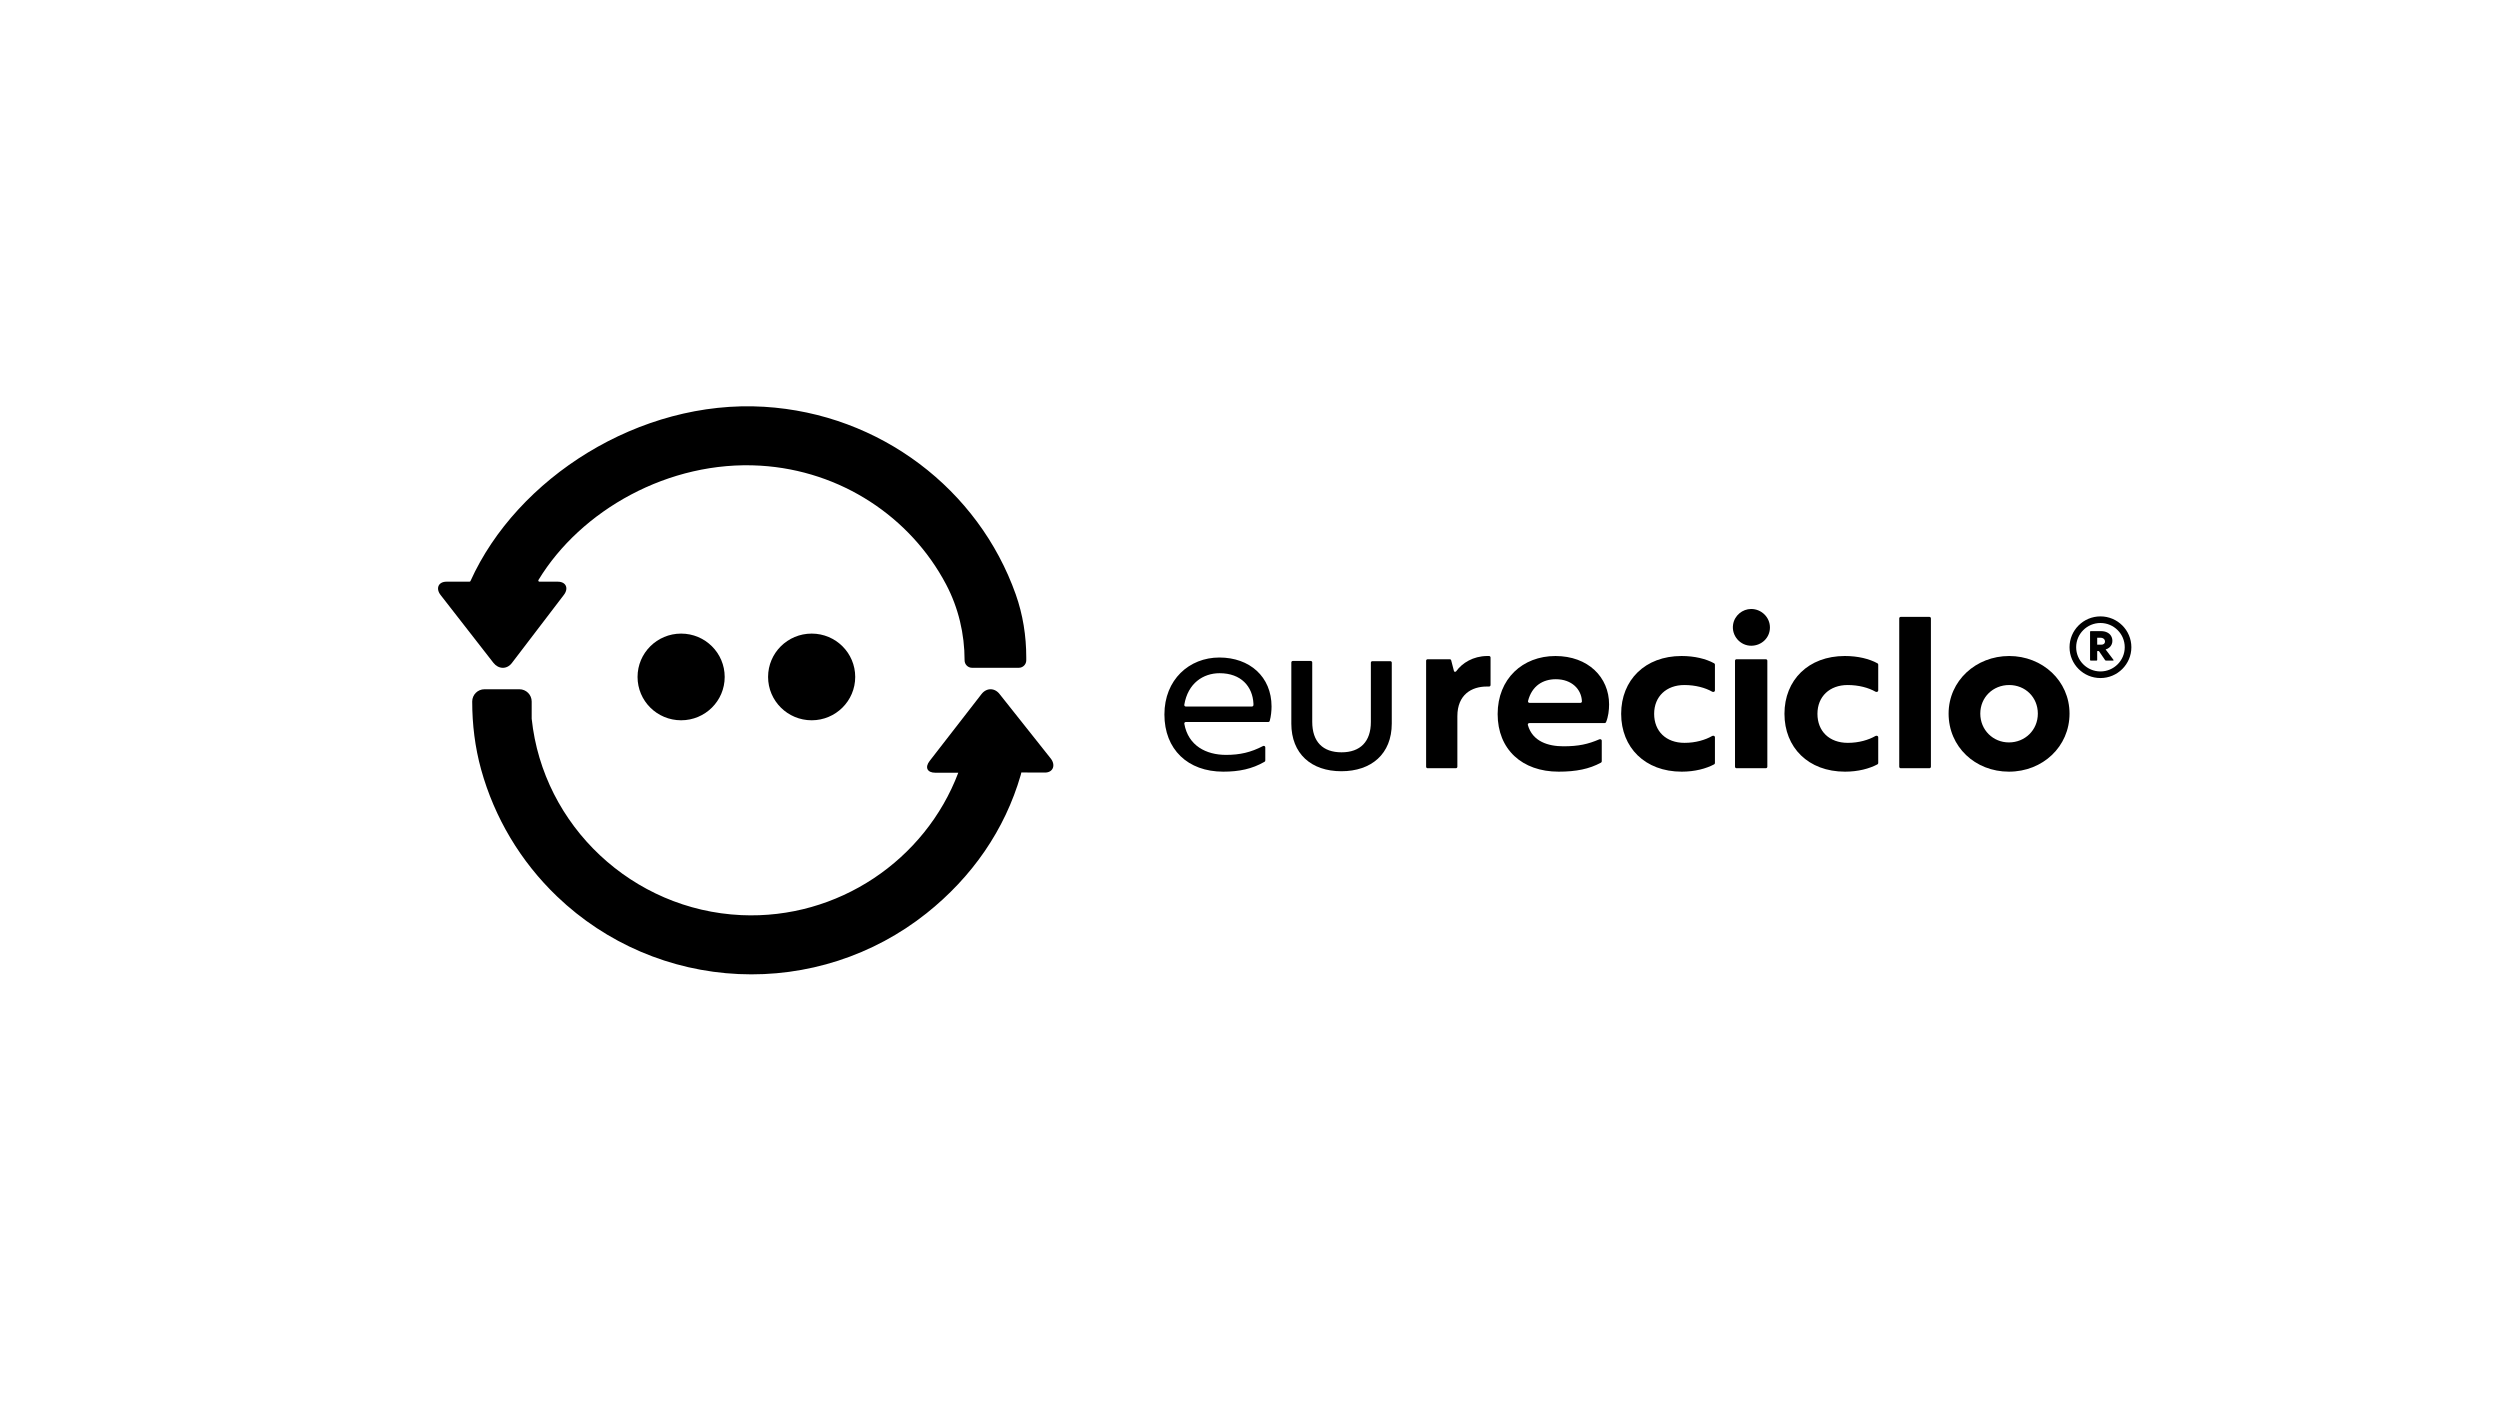
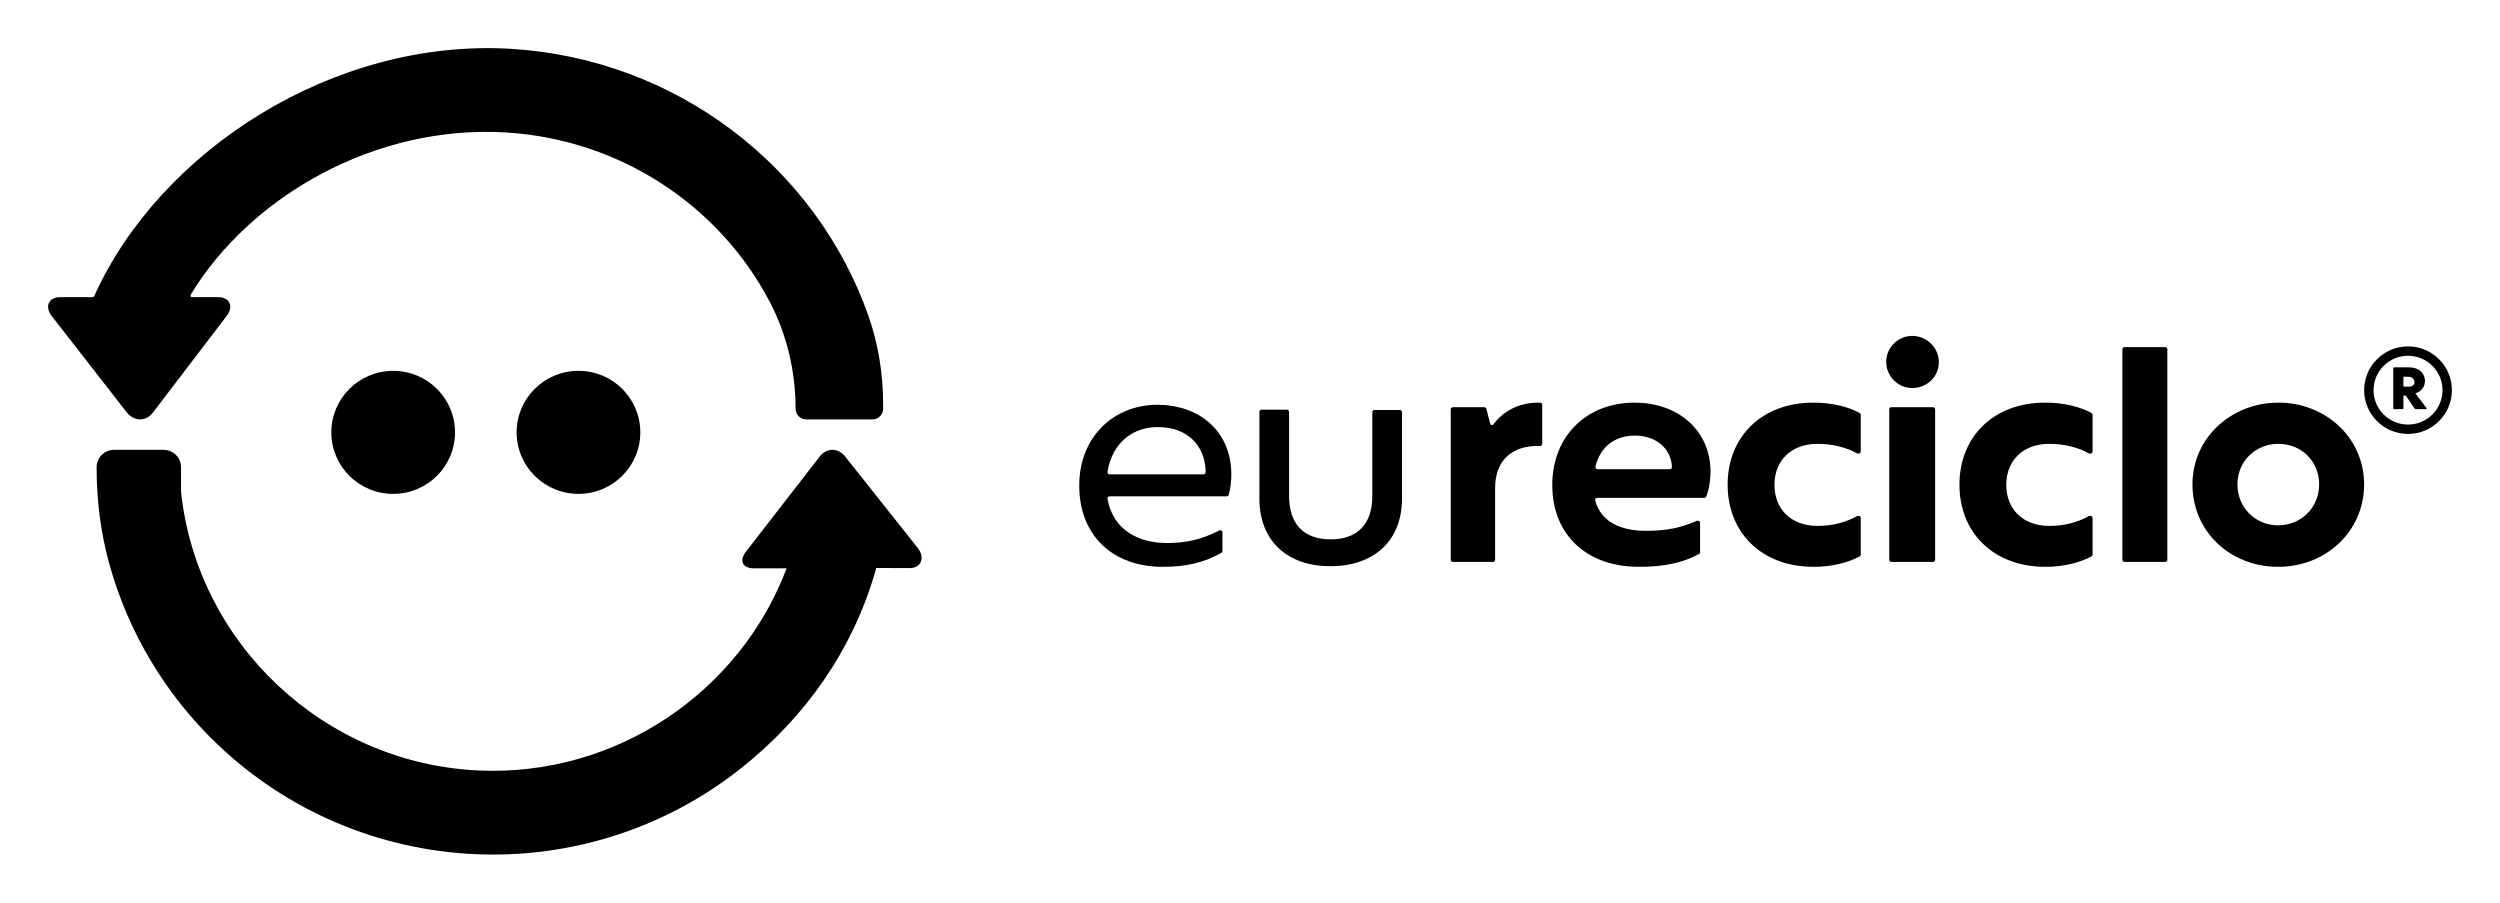
- <svg xmlns="http://www.w3.org/2000/svg" id="Layer_1" data-name="Layer 1" viewBox="0 0 4153.11 2360.67">
-   <defs>
-     
-   </defs>
+ <svg xmlns="http://www.w3.org/2000/svg" id="Layer_1" data-name="Layer 1" viewBox="671.4 618.6 2925.6 1056.3">
  <path class="cls-2" d="m1203.89,1124.56c0,39.79-32.35,72-72.38,72s-72.38-32.21-72.38-72,32.42-72,72.38-72,72.38,32.21,72.38,72" />
  <path class="cls-2" d="m1420.72,1124.56c0,39.79-32.42,72-72.34,72s-72.41-32.21-72.41-72,32.38-72,72.41-72,72.34,32.21,72.34,72" />
  <path class="cls-2" d="m1745.68,1260.25l-85-107.1c-8.27-10.82-21.82-10.85-30.19-.07l-86.17,111.11c-8.3,10.75-3.98,19.55,9.67,19.52h37.94c-54.92,145.3-199.99,243.85-360.46,236.54-180.55-8.26-329.38-148.16-348.2-326.2h-.02v-28.67c0-11.25-9.14-20.37-20.42-20.37h-57.96c-11.28,0-20.42,9.12-20.42,20.37h0c0,38.07,4.63,76.08,14.77,112.79,22.04,79.79,65.43,152.91,126.3,211.13,81.4,77.97,188.43,123.7,301.46,128.85,112.93,5.19,223.73-30.61,311.99-100.8,75.69-60.21,130.29-138.5,156.78-230.09l.95-3.99,39.21.15c13.69,0,18.08-12.39,9.78-23.17Z" />
  <path class="cls-1" d="m1269.61,675.76c-207.54-12.57-411.09,118.84-488.03,289.48-.3.66-.95,1.08-1.67,1.08h-38.09c-13.89,0-18.28,11.5-9.81,22.22l87.58,112.47c8.44,10.78,22.26,11.4,30.63.58l86.41-113.22c8.41-10.78,3.91-22.04-9.95-22.04h-30.54c-1.45,0-2.37-1.6-1.62-2.84,70.12-115.64,216.61-199.13,368.91-189.89,133.46,8.1,249.19,85.29,308.27,197.25,20.49,38.84,30.72,82.25,30.72,126.13h0c0,6.85,5.56,12.39,12.43,12.39h77.59c6.86,0,12.43-5.55,12.43-12.39v-4.99c0-35.55-5.57-70.97-17.44-104.49-61.79-174.47-225.28-300.02-417.82-311.73Z" />
  <g>
    <g>
      <path class="cls-1" d="m2106.92,1199.42h-137.02c-1.57,0-2.74,1.42-2.47,2.96,6.48,36.43,36.22,51.68,69.36,51.68,23.07,0,41.22-4.21,61.41-14.72.35-.18.75-.28,1.15-.28h.11c1.38,0,2.5,1.12,2.5,2.5v21.78c0,.89-.48,1.73-1.25,2.17-20.74,11.95-42.25,16.41-68.58,16.41-59.09,0-97.76-37.14-97.76-94.99s41.18-94.64,91.32-94.64,86.66,31.78,86.66,81.42c0,6.91-.91,16.55-3.02,23.89-.31,1.08-1.29,1.82-2.42,1.82Zm-24.65-30.71c-1.43-28.21-20.41-50.35-56.22-50.35-27.2,0-52.71,16.59-58.65,52.42-.25,1.53.92,2.93,2.47,2.93h109.9c1.38,0,2.5-1.12,2.5-2.5v-2.5Z" />
      <path class="cls-1" d="m2145.21,1201.93v-101.43c0-1.38,1.12-2.5,2.5-2.5h29.73c1.38,0,2.5,1.12,2.5,2.5v98.57c0,33.21,17.55,50.71,48.7,50.71s48.7-17.85,48.7-50.35v-98.57c0-1.38,1.12-2.5,2.5-2.5h29.73c1.38,0,2.5,1.12,2.5,2.5v101.07c0,50.71-34.02,79.28-83.8,79.28s-83.08-28.93-83.08-79.28Z" />
      <path class="cls-1" d="m2371.62,1095.15h36.74c1.14,0,2.14.77,2.42,1.87l4.66,17.96c.13.52.6.88,1.14.88h1.36c.37,0,.72-.18.94-.48,10.44-14.4,28.55-25.24,51.22-25.59h3.58c1.38,0,2.5,1.12,2.5,2.5v45.72c0,1.38-1.12,2.5-2.5,2.5h-3.94c-24.71,0-48.7,13.21-48.7,49.28v83.93c0,1.38-1.12,2.5-2.5,2.5h-46.92c-1.38,0-2.5-1.12-2.5-2.5v-176.06c0-1.38,1.12-2.5,2.5-2.5Z" />
      <path class="cls-1" d="m2665.71,1201.21h-125.15c-1.65,0-2.86,1.57-2.42,3.15,7.62,27.45,33.82,35.42,59.03,35.42s40.9-3.51,59.69-11.58c.31-.13.64-.2.98-.2h.57c1.38,0,2.5,1.12,2.5,2.5v34.23c0,.91-.5,1.76-1.3,2.2-19.38,10.56-41.25,14.99-70.32,14.99-60.88,0-101.34-37.14-101.34-95.7s41.54-96.42,95.97-96.42,89.17,35.36,89.17,80.35c0,9.47-1.29,20.54-5.07,29.57-.38.92-1.3,1.5-2.3,1.5Zm-37.75-36.07c-.72-20-16.83-36.79-43.33-36.79-21.01,0-39.7,10.57-46.19,36.16-.4,1.58.8,3.13,2.43,3.13h84.59c1.38,0,2.5-1.12,2.5-2.5h0Z" />
      <path class="cls-1" d="m2693.14,1185.85c0-56.07,39.75-96.07,100.27-96.07,21.86,0,40.7,4.7,54.23,12.14.8.44,1.28,1.28,1.28,2.19v42.82c0,1.38-1.12,2.5-2.5,2.5h-.77c-.44,0-.86-.11-1.23-.33-11.45-6.6-28.03-11.1-46.34-11.1-29.72,0-50.14,18.93-50.14,47.85s19.7,48.21,50.5,48.21c18.31,0,34.55-4.84,45.98-11.45.38-.22.8-.33,1.23-.33h.71c1.44,0,2.56,1.12,2.56,2.5v42.79c0,.92-.5,1.78-1.31,2.21-13.5,7.13-31.99,12.15-53.83,12.15-61.24,0-100.63-40.35-100.63-96.06Z" />
      <path class="cls-1" d="m2879.03,1037.73c2.28-15.4,15.75-26.07,30.1-26.07,16.83,0,31.16,13.57,31.16,30.71s-13.83,30.21-30.89,30.35c-18.56.15-33.08-16.69-30.36-35Zm5.74,57.42h48.71c1.38,0,2.5,1.12,2.5,2.5v176.06c0,1.38-1.12,2.5-2.5,2.5h-48.71c-1.38,0-2.5-1.12-2.5-2.5v-176.06c0-1.38,1.12-2.5,2.5-2.5Z" />
      <path class="cls-1" d="m2964.42,1185.85c0-56.07,39.75-96.07,100.27-96.07,21.86,0,40.7,4.7,54.23,12.14.8.44,1.28,1.28,1.28,2.19v42.82c0,1.38-1.12,2.5-2.5,2.5h-.77c-.44,0-.86-.11-1.23-.33-11.45-6.6-28.03-11.1-46.34-11.1-29.72,0-50.14,18.93-50.14,47.85s19.7,48.21,50.5,48.21c18.31,0,34.55-4.84,45.98-11.45.38-.22.8-.33,1.23-.33h.71c1.44,0,2.56,1.12,2.56,2.5v42.79c0,.92-.5,1.78-1.31,2.21-13.5,7.13-31.99,12.15-53.83,12.15-61.24,0-100.63-40.35-100.63-96.06Z" />
      <path class="cls-1" d="m3157.59,1024.79h47.63c1.38,0,2.5,1.12,2.5,2.5v246.42c0,1.38-1.12,2.5-2.5,2.5h-47.63c-1.38,0-2.5-1.12-2.5-2.5v-246.42c0-1.38,1.12-2.5,2.5-2.5Z" />
      <path class="cls-1" d="m3237.1,1185.5c0-54.64,45.48-95.71,100.62-95.71s100.27,41.07,100.27,95.71-44.4,96.42-100.63,96.42-100.26-41.42-100.26-96.42Zm148.25,0c0-27.14-20.77-47.5-47.63-47.5s-47.98,20.35-47.98,47.5,21.13,47.85,47.62,47.85,47.99-20.36,47.99-47.85Z" />
    </g>
    <g>
      <path class="cls-1" d="m3472.39,1097.12c-.2-.2-.3-.47-.3-.82v-46.73c0-.35.1-.62.3-.82.2-.2.47-.29.82-.29h16.8c4.11,0,7.62.72,10.51,2.17,2.89,1.45,5.06,3.4,6.5,5.86,1.44,2.46,2.16,5.18,2.16,8.17,0,2.04-.4,3.99-1.2,5.86-.8,1.86-2.04,3.54-3.71,5.02-1.67,1.48-3.78,2.61-6.31,3.37l12.97,17.17c.16.23.24.45.24.66,0,.19-.08.34-.23.47-.15.13-.37.19-.64.19h-11.71c-.35,0-.65-.06-.89-.19-.24-.13-.48-.36-.71-.71l-10.21-14.95h-2.82v14.74c0,.35-.1.62-.3.82-.2.2-.47.29-.82.29h-9.62c-.35,0-.62-.1-.82-.29Zm22.89-27.54c1.09-.94,1.64-2.21,1.64-3.81,0-1.14-.28-2.18-.85-3.15-.57-.96-1.42-1.73-2.56-2.31-1.14-.58-2.51-.87-4.11-.87h-5.44v11.54h6.76c1.95,0,3.47-.47,4.57-1.41Z" />
      <path class="cls-1" d="m3489.36,1126.41c-28.32,0-51.36-22.98-51.36-51.22s23.04-51.22,51.36-51.22,51.36,22.98,51.36,51.22-23.04,51.22-51.36,51.22Zm0-91.46c-22.25,0-40.35,18.05-40.35,40.24s18.1,40.24,40.35,40.24,40.35-18.05,40.35-40.24-18.1-40.24-40.35-40.24Z" />
    </g>
  </g>
</svg>
